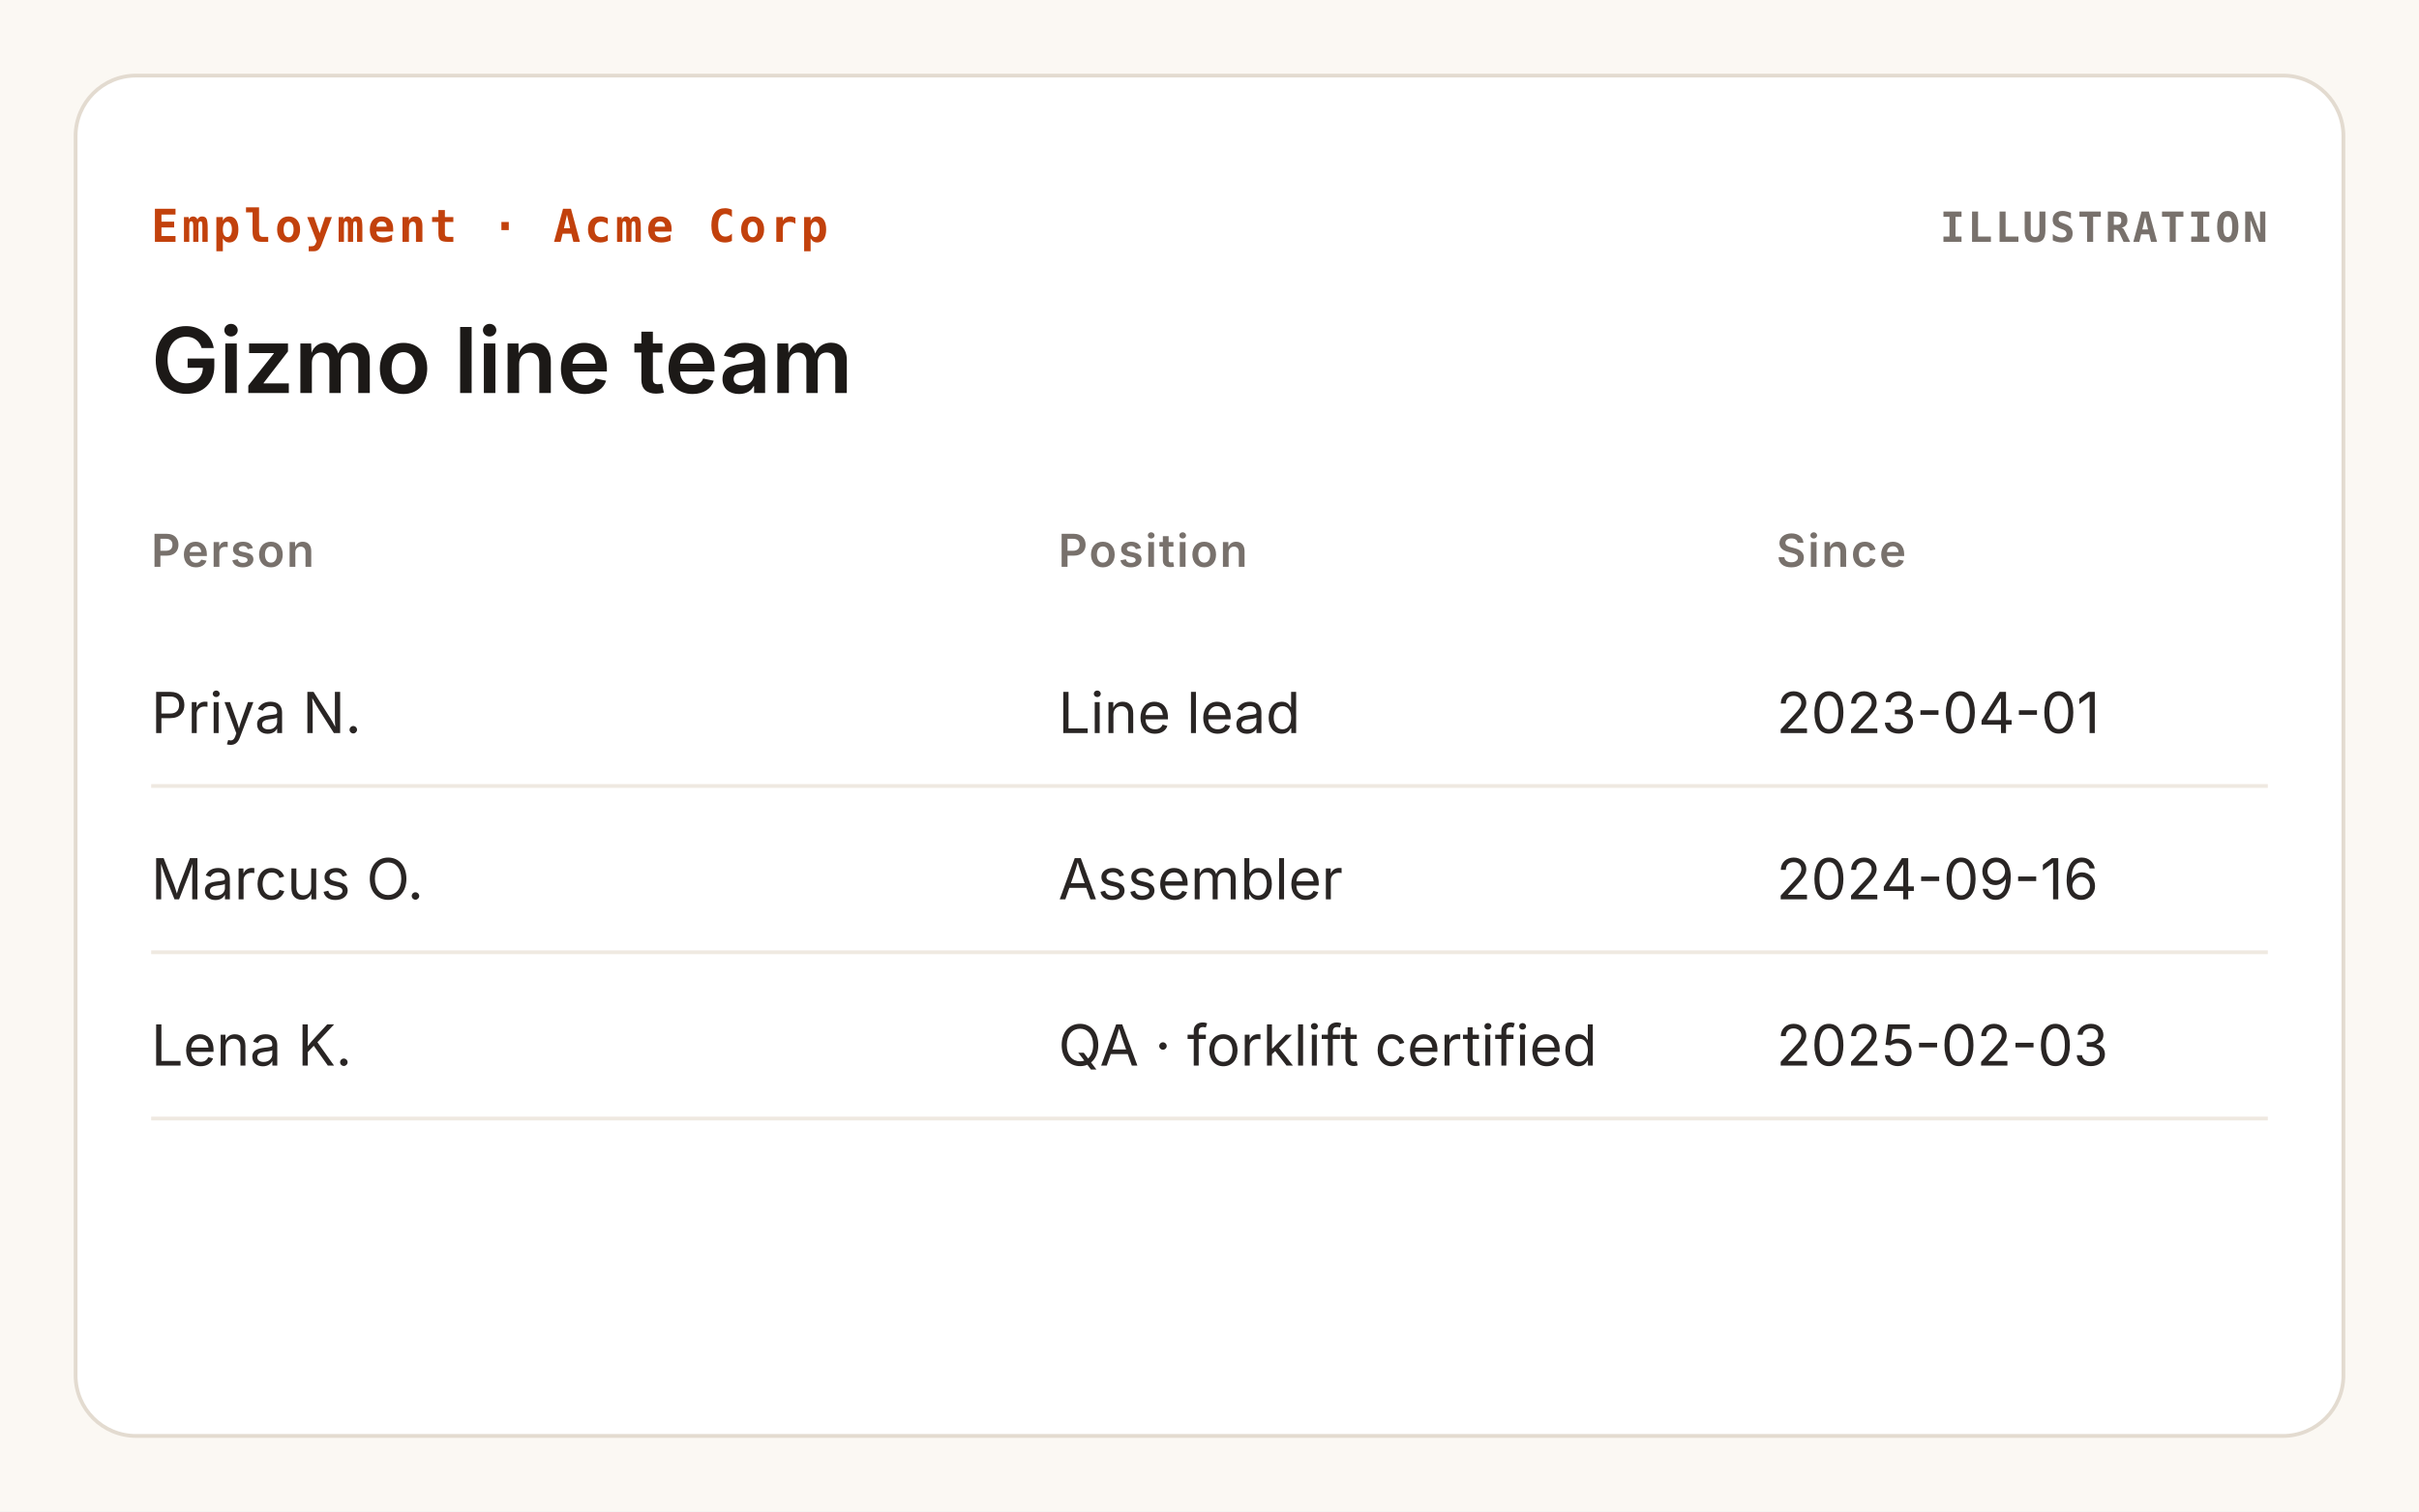
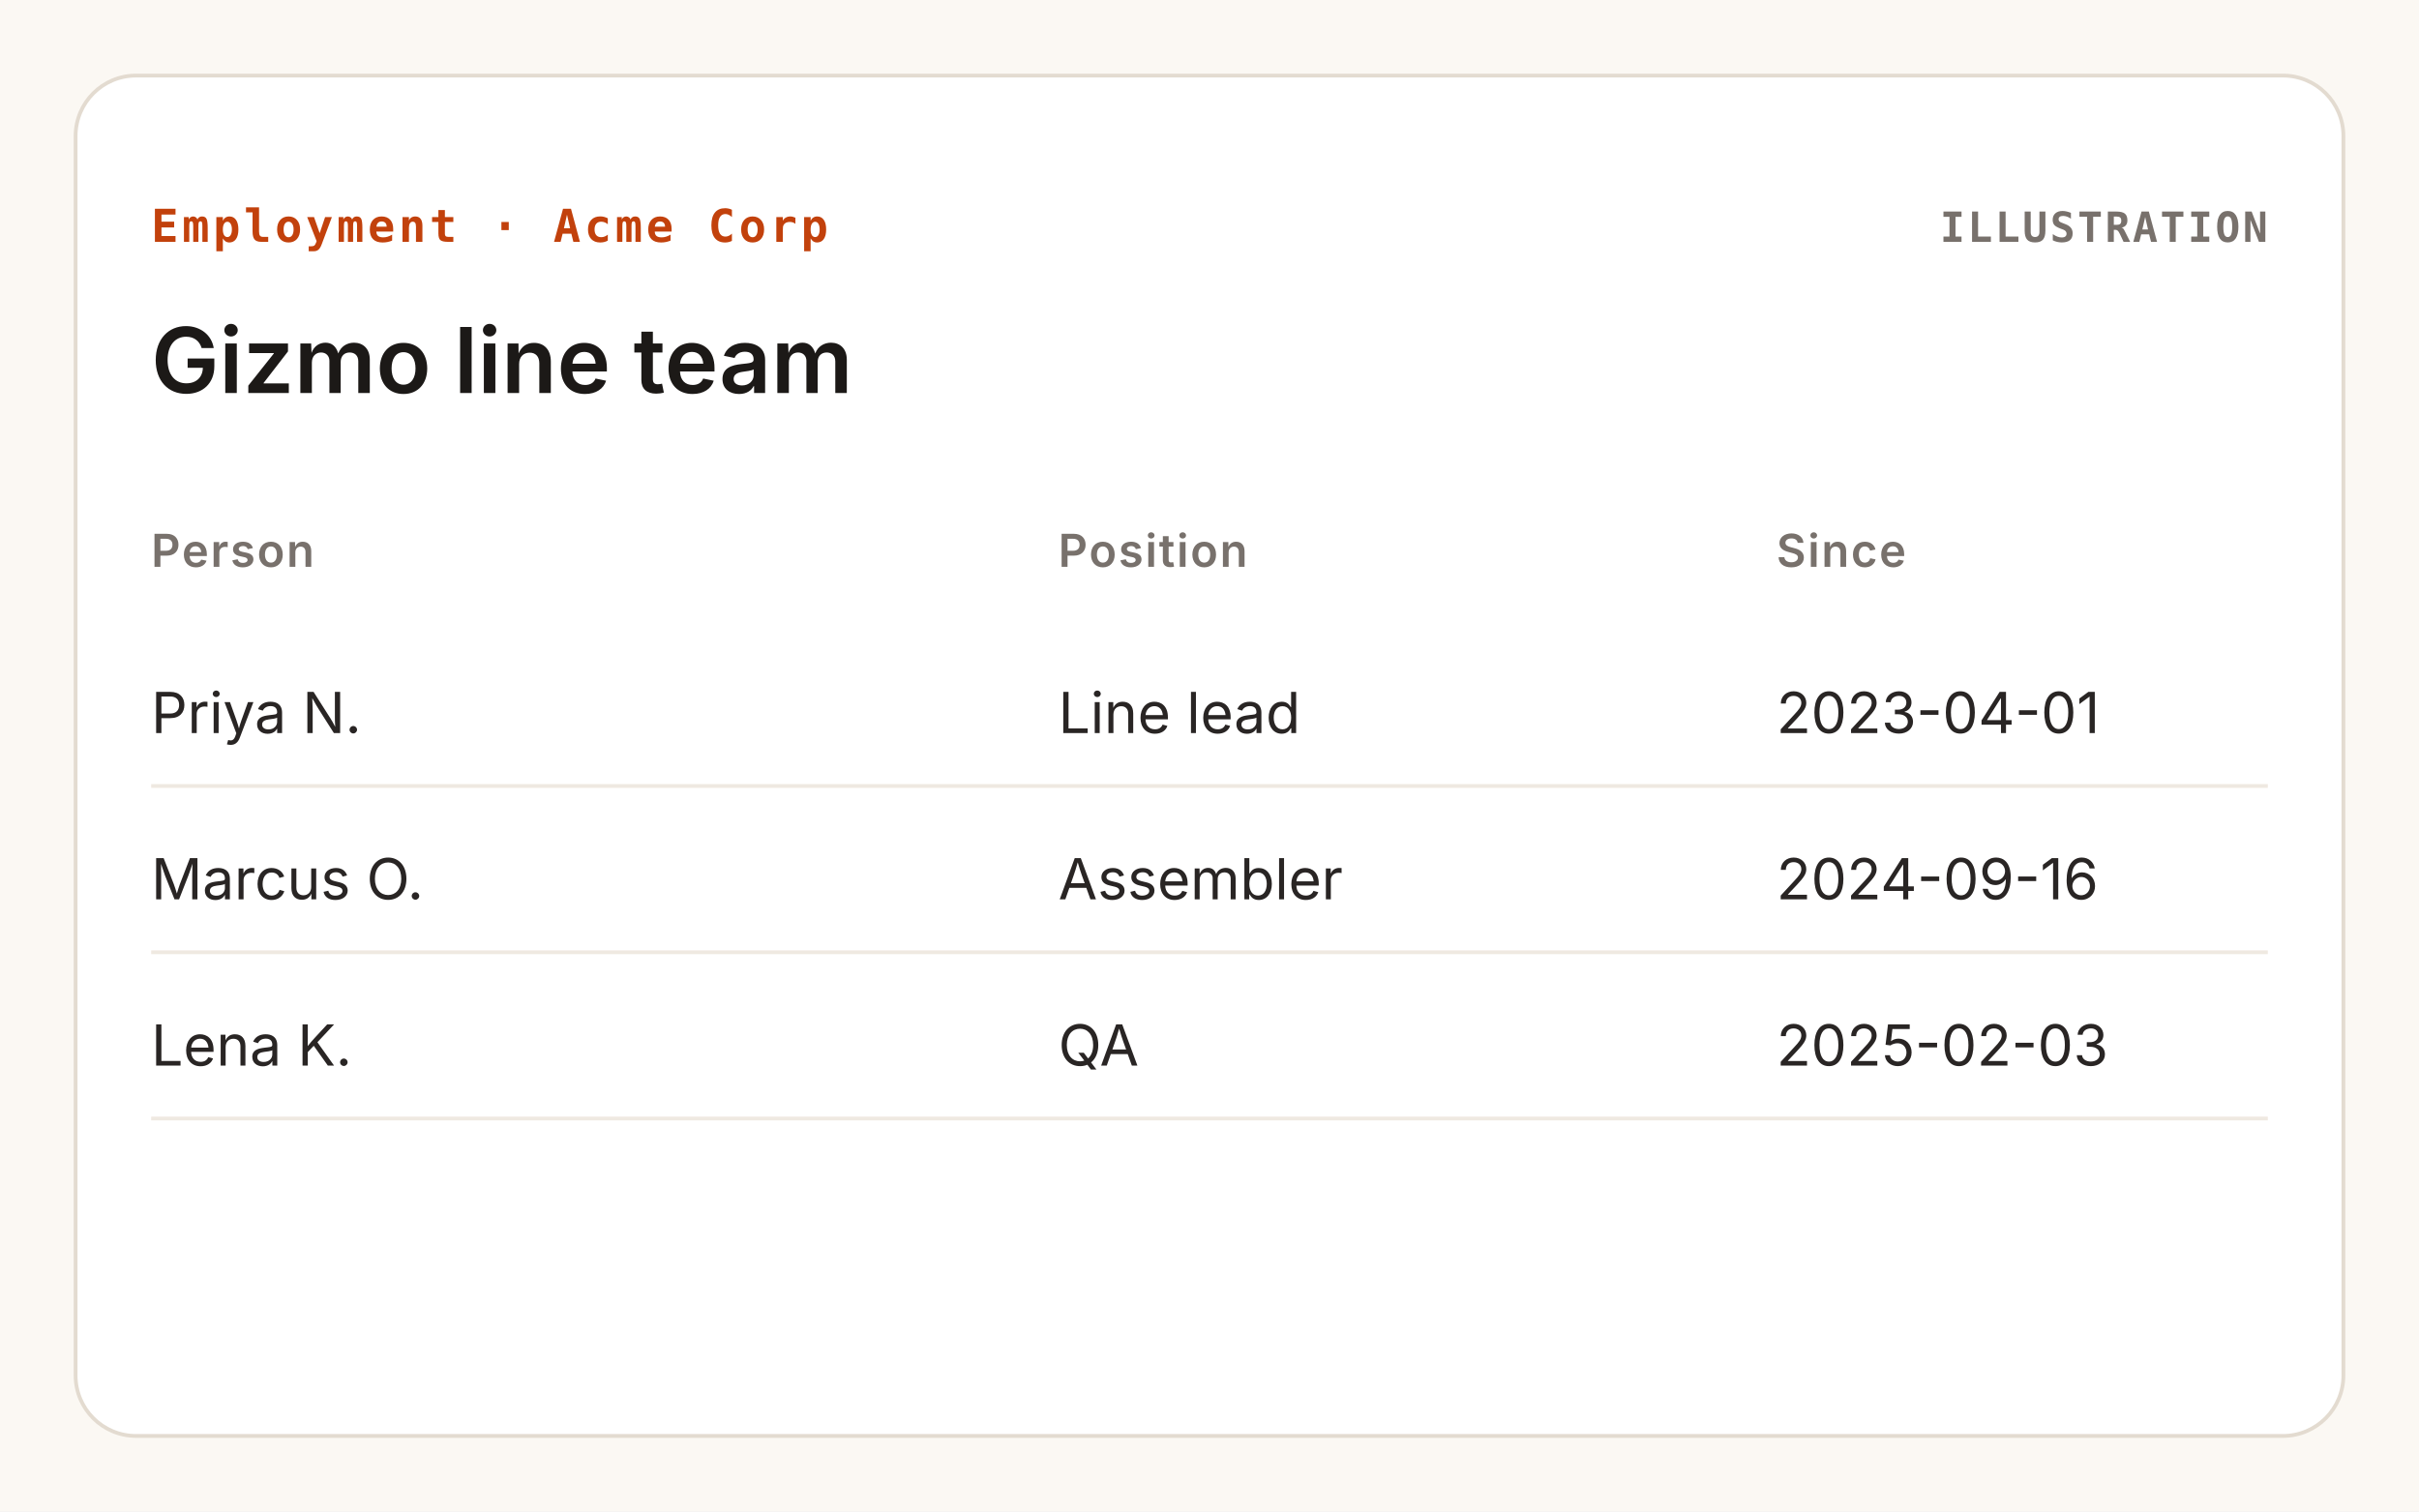
- <svg xmlns="http://www.w3.org/2000/svg" viewBox="0 0 640 400" width="640" height="400" role="img" aria-labelledby="title-hr">
+ <svg xmlns="http://www.w3.org/2000/svg" viewBox="0 0 640 400" width="640" height="400" role="img" aria-labelledby="title-employees">
  <style>
    .bg { fill: #fbf8f3; }
    .card { fill: #ffffff; stroke: #e3dbd0; }
    .kicker { font: 600 12px/1 ui-monospace, "JetBrains Mono", monospace; fill: #c2410c; letter-spacing: 0.08em; text-transform: uppercase; }
    .title { font: 600 24px/1 Avenir, Inter, system-ui, sans-serif; fill: #1c1917; }
    .head { font: 600 12px/1 Avenir, Inter, system-ui, sans-serif; fill: #78716c; letter-spacing: 0.04em; text-transform: uppercase; }
    .cell { font: 400 15px/1 Avenir, Inter, system-ui, sans-serif; fill: #292524; }
    .rule { stroke: #efe9e1; }
    .badge { font: 600 11px/1 ui-monospace, "JetBrains Mono", monospace; fill: #78716c; letter-spacing: 0.06em; }
  </style>
  <rect class="bg" width="640" height="400" />
  <rect class="card" x="20" y="20" width="600" height="360" rx="16" />
  <text x="40" y="64" class="kicker">Employment · Acme Corp</text>
  <text x="40" y="104" class="title">Gizmo line team</text>
  <text x="600" y="64" text-anchor="end" class="badge">ILLUSTRATION</text>
  <g>
    <text x="40" y="150" class="head">Person</text>
    <text x="280" y="150" class="head">Position</text>
    <text x="470" y="150" class="head">Since</text>
    <line x1="40" x2="600" y1="208" y2="208" class="rule" />
    <text x="40" y="194" class="cell">Priya N.</text>
    <text x="280" y="194" class="cell">Line lead</text>
    <text x="470" y="194" class="cell">2023-04-01</text>
    <line x1="40" x2="600" y1="252" y2="252" class="rule" />
    <text x="40" y="238" class="cell">Marcus O.</text>
    <text x="280" y="238" class="cell">Assembler</text>
    <text x="470" y="238" class="cell">2024-09-16</text>
    <line x1="40" x2="600" y1="296" y2="296" class="rule" />
    <text x="40" y="282" class="cell">Lena K.</text>
-     <text x="280" y="282" class="cell">QA · forklift certified</text>
+     <text x="280" y="282" class="cell">QA</text>
    <text x="470" y="282" class="cell">2025-02-03</text>
  </g>
</svg>
